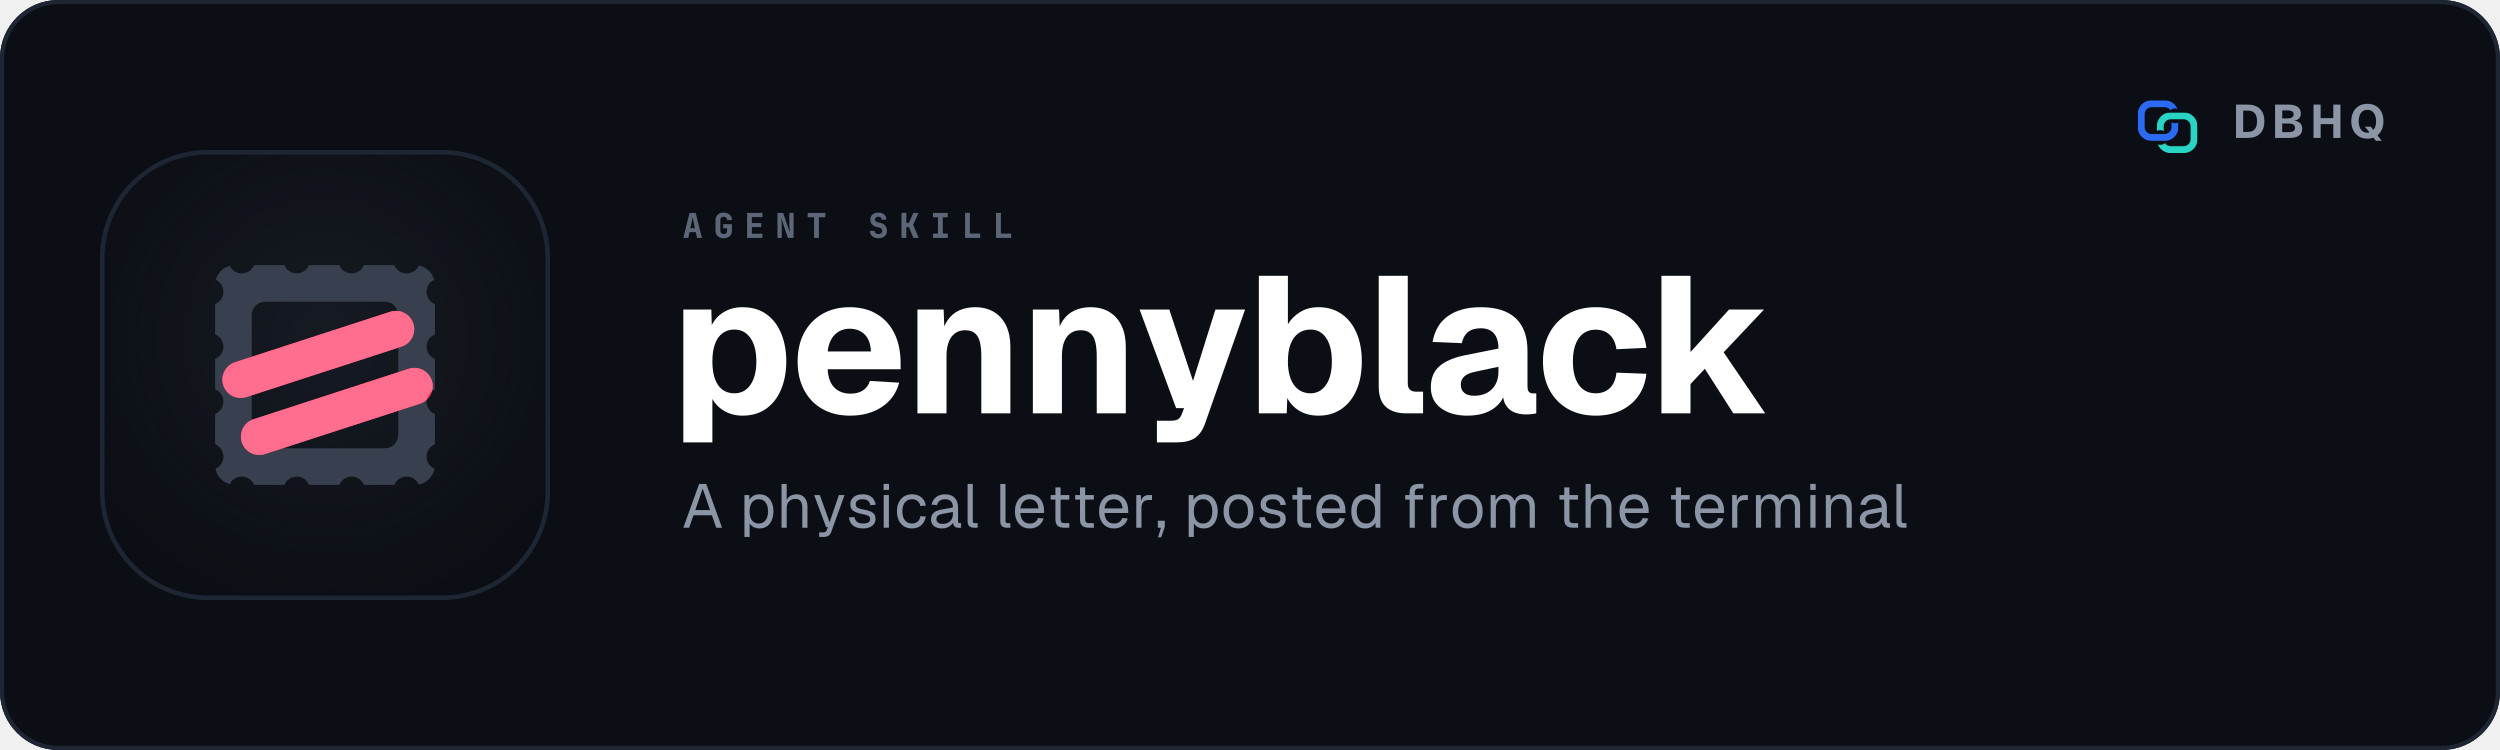
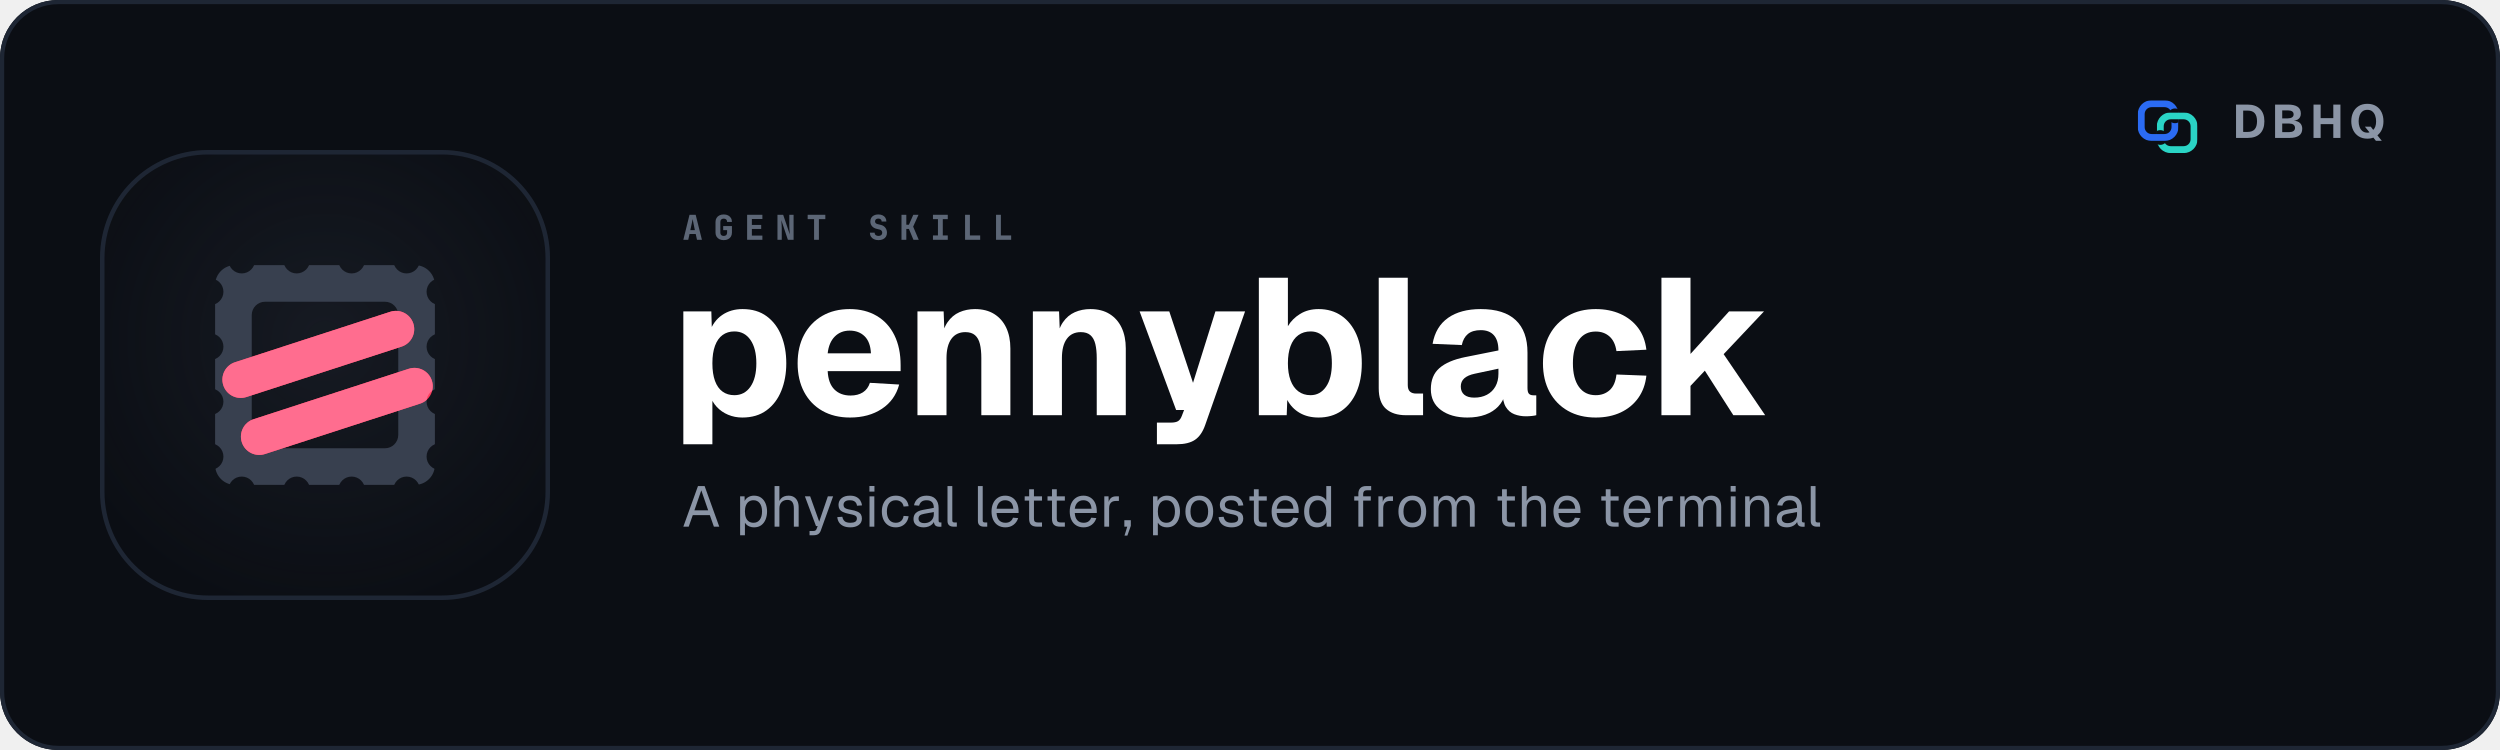
<svg xmlns="http://www.w3.org/2000/svg" viewBox="0 0 1200 360" width="1200" height="360">
  <path d="M28,0 H1172 A28,28 0 0 1 1200,28 V332 A28,28 0 0 1 1172,360 H28 A28,28 0 0 1 0,332 V28 A28,28 0 0 1 28,0 Z" fill="#0B0E14" />
  <path d="M28,1 H1172 A27,27 0 0 1 1199,28 V332 A27,27 0 0 1 1172,359 H28 A27,27 0 0 1 1,332 V28 A27,27 0 0 1 28,1 Z" fill="none" stroke="#1E2634" stroke-width="2" />
  <g transform="translate(48,72.0) scale(1.08)">
    <defs>
      <radialGradient id="bloom-1155" cx="0.5" cy="0.42" r="0.62">
        <stop offset="0" stop-color="#38404F" stop-opacity="0.242" />
        <stop offset="1" stop-color="#38404F" stop-opacity="0" />
      </radialGradient>
    </defs>
    <path d="M48,0 H152 A48,48 0 0 1 200,48 V152 A48,48 0 0 1 152,200 H48 A48,48 0 0 1 0,152 V48 A48,48 0 0 1 48,0 Z" fill="#0B0E14" />
    <path d="M48,0 H152 A48,48 0 0 1 200,48 V152 A48,48 0 0 1 152,200 H48 A48,48 0 0 1 0,152 V48 A48,48 0 0 1 48,0 Z" fill="url(#bloom-1155)" />
    <path d="M48,1 H152 A47,47 0 0 1 199,48 V152 A47,47 0 0 1 152,199 H48 A47,47 0 0 1 1,152 V48 A47,47 0 0 1 48,1 Z" fill="none" stroke="#1E2634" stroke-width="2" />
    <g transform="translate(26.0,26.0) scale(0.74)">
      <defs>
        <mask id="perf-1155">
          <rect width="200" height="200" fill="white" />
          <circle cx="50" cy="31" r="8" fill="black" />
          <circle cx="50" cy="169" r="8" fill="black" />
          <circle cx="31" cy="50" r="8" fill="black" />
          <circle cx="169" cy="50" r="8" fill="black" />
          <circle cx="83" cy="31" r="8" fill="black" />
          <circle cx="83" cy="169" r="8" fill="black" />
          <circle cx="31" cy="83" r="8" fill="black" />
          <circle cx="169" cy="83" r="8" fill="black" />
          <circle cx="116" cy="31" r="8" fill="black" />
          <circle cx="116" cy="169" r="8" fill="black" />
          <circle cx="31" cy="116" r="8" fill="black" />
          <circle cx="169" cy="116" r="8" fill="black" />
          <circle cx="149" cy="31" r="8" fill="black" />
          <circle cx="149" cy="169" r="8" fill="black" />
          <circle cx="31" cy="149" r="8" fill="black" />
          <circle cx="169" cy="149" r="8" fill="black" />
        </mask>
        <clipPath id="clip-1155">
          <path d="M46,34 H154 A12,12 0 0 1 166,46 V154 A12,12 0 0 1 154,166 H46 A12,12 0 0 1 34,154 V46 A12,12 0 0 1 46,34 Z" />
        </clipPath>
      </defs>
      <g mask="url(#perf-1155)">
        <path fill-rule="evenodd" d="M46,34 H154 A12,12 0 0 1 166,46 V154 A12,12 0 0 1 154,166 H46 A12,12 0 0 1 34,154 V46 A12,12 0 0 1 46,34 Z M64,56 H136 A8,8 0 0 1 144,64 V136 A8,8 0 0 1 136,144 H64 A8,8 0 0 1 56,136 V64 A8,8 0 0 1 64,56 Z" fill="#38404F" />
      </g>
      <g transform="rotate(-18 100 100)" fill="#FF3B5C">
        <path d="M51,76 H149 A11,11 0 0 1 160,87 V87 A11,11 0 0 1 149,98 H51 A11,11 0 0 1 40,87 V87 A11,11 0 0 1 51,76 Z" />
        <path d="M51,112 H149 A11,11 0 0 1 160,123 V123 A11,11 0 0 1 149,134 H51 A11,11 0 0 1 40,123 V123 A11,11 0 0 1 51,112 Z" />
      </g>
      <g clip-path="url(#clip-1155)" mask="url(#perf-1155)">
        <g transform="rotate(-18 100 100)" fill="#FF6D8F">
          <path d="M51,76 H149 A11,11 0 0 1 160,87 V87 A11,11 0 0 1 149,98 H51 A11,11 0 0 1 40,87 V87 A11,11 0 0 1 51,76 Z" />
          <path d="M51,112 H149 A11,11 0 0 1 160,123 V123 A11,11 0 0 1 149,134 H51 A11,11 0 0 1 40,123 V123 A11,11 0 0 1 51,112 Z" />
        </g>
      </g>
    </g>
  </g>
-   <g transform="translate(328,114.2)">
+   <g transform="translate(328,115.1)">
    <g fill="#5C6676" transform="translate(-0.473,0) scale(0.01644,-0.01644)">
      <g transform="translate(0.00,0)">
        <path d="M28.766 0 209.423 730H389.029L571.234 0H427.573L390.615 169.368H209.535L172.577 0ZM233.481 282.74H365.67L327.506 466.122Q319.151 508.038 311.425 546.367Q303.699 584.695 300 604.49Q296.301 584.695 289.425 546.791Q282.548 508.887 273.343 467.122Z" />
      </g>
      <g transform="translate(904.17,0)">
        <path d="M304.425 -10Q232.054 -10 178.034 17.123Q124.013 44.247 94.115 93.446Q64.218 142.644 64.218 208.494V521.506Q64.218 588.356 94.115 637.054Q124.013 685.753 178.034 712.877Q232.054 740 304.425 740Q376.795 740 430.316 712.801Q483.837 685.603 513.659 637.096Q543.481 588.59 543.481 521.506H402.519Q402.519 568.218 376.656 592.799Q350.793 617.381 303.842 617.381Q256.891 617.381 231.035 592.702Q205.18 568.023 205.18 521.657V208.494Q205.18 162.697 231.035 137.583Q256.891 112.468 303.842 112.468Q350.793 112.468 376.656 137.583Q402.519 162.697 402.519 208.494V281.314H288.494V401.535H543.481V208.494Q543.481 142.442 513.659 93.42Q483.837 44.397 430.316 17.199Q376.795 -10 304.425 -10Z" />
      </g>
      <g transform="translate(1808.33,0)">
        <path d="M83.013 0V730H528.494V607.23H221.276V433.891H493.494V316.519H221.276V122.77H528.494V0Z" />
      </g>
      <g transform="translate(2712.50,0)">
        <path d="M64.519 0V730H231.234L425.356 155.962Q422.506 191.154 418.732 237.847Q414.958 284.539 412.609 331.834Q410.26 379.129 410.26 413.43V730H535.481V0H368.766L176.494 574.038Q179.343 543.243 182.192 500.373Q185.042 457.503 187.391 413.181Q189.74 368.858 189.74 333.557V0Z" />
      </g>
      <g transform="translate(3616.67,0)">
        <path d="M229.519 0V602.984H42.26V730H557.74V602.984H370.481V0Z" />
      </g>
      <g transform="translate(4520.83,0)">
        <path d="" />
      </g>
      <g transform="translate(5425.00,0)">
        <path d="M302.301 -10Q226.356 -10 169.609 16.699Q112.862 43.397 81.814 92.596Q50.766 141.795 50.766 208.494H188.33Q188.33 164.481 219.261 138.475Q250.192 112.468 302.301 112.468Q353.26 112.468 382.191 137.851Q411.122 163.234 411.122 205.096Q411.122 238.054 392.293 263.76Q373.465 289.465 337.109 298.067L244.795 320.573Q161.356 340.573 112.513 397.17Q63.67 453.766 63.67 532.26Q63.67 596.205 91.793 642.753Q119.917 689.301 172.437 714.651Q224.958 740 296.151 740Q368.343 740 420.939 714.651Q473.535 689.301 502.659 642.828Q531.782 596.356 531.782 533.41H394.218Q394.218 573.218 367.862 596.224Q341.506 619.23 296.151 619.23Q251.644 619.23 226.289 596.649Q200.933 574.067 200.933 536.808Q200.933 506.151 219.46 486.569Q237.987 466.987 271.891 458.535L367.205 435.878Q451.247 416.728 500.24 354.433Q549.234 292.138 549.234 205.096Q549.234 140.247 519.186 91.548Q489.138 42.849 433.542 16.425Q377.946 -10 302.301 -10Z" />
      </g>
      <g transform="translate(6329.17,0)">
        <path d="M69.067 0V730H210.029V439.782H285.753L413.779 730H566.138L409.77 383.946L572.74 0H417.929L286.151 316.615H210.029V0Z" />
      </g>
      <g transform="translate(7233.33,0)">
        <path d="M83.766 0V127.016H229.368V602.984H83.766V730H516.234V602.984H370.632V127.016H516.234V0Z" />
      </g>
      <g transform="translate(8137.50,0)">
        <path d="M117.26 0V730H258.221V127.016H558.494V0Z" />
      </g>
      <g transform="translate(9041.67,0)">
        <path d="M117.26 0V730H258.221V127.016H558.494V0Z" />
      </g>
    </g>
  </g>
-   <g transform="translate(328,198.4)">
+   <g transform="translate(328,199.3)">
    <g fill="#FFFFFF" transform="translate(-6.098,0) scale(0.09296,-0.09296)">
      <g transform="translate(0.00,0)">
        <path d="M65.601 -150V536H210.198L213.398 422.6L200.798 428Q220.798 486.4 265.798 517.2Q310.798 548 371.198 548Q445.998 548 496.198 510.8Q546.398 473.6 571.798 410.3Q597.198 347 597.198 268Q597.198 189.6 571.498 126Q545.798 62.4 495.298 25.2Q444.798 -12 369.998 -12Q330.798 -12 296.798 2.3Q262.798 16.6 238.298 42.8Q213.798 69 202.998 104.8L215.598 112.8V-150ZM328.999 103.399Q381.8 103.399 412.2 147.299Q442.601 191.199 442.601 268Q442.601 344.801 412.2 388.701Q381.8 432.601 328.999 432.601Q293.799 432.601 268.399 414.201Q242.998 395.801 229.298 359.001Q215.598 322.2 215.598 268Q215.598 213.799 229.098 176.999Q242.598 140.199 268.199 121.799Q293.799 103.399 328.999 103.399Z" />
      </g>
      <g transform="translate(618.94,0)">
        <path d="M307.399 -12Q225.199 -12 164.4 22.6Q103.6 57.2 70.2 120.3Q36.8 183.4 36.8 268Q36.8 352.6 70.2 415.2Q103.6 477.8 164 512.9Q224.399 548 305.799 548Q385.599 548 444.898 513.1Q504.198 478.2 536.398 413.2Q568.598 348.2 568.598 258V227.6H191.998Q195.198 164.2 226.698 132.899Q258.198 101.599 309.799 101.599Q348 101.599 373.7 117.999Q399.4 134.399 410 167.2L561.198 158.4Q539.598 77.8 471.798 32.9Q403.999 -12 307.399 -12ZM191.998 319.6H415.4Q412.4 378.6 382.6 407.701Q352.8 436.801 305.799 436.801Q259.198 436.801 228.698 406.201Q198.198 375.6 191.998 319.6Z" />
      </g>
      <g transform="translate(1208.88,0)">
        <path d="M65.601 0V536H200.798L206.798 378.801L188.398 383.601Q195.999 443.8 220.699 479.7Q245.399 515.6 282.099 531.8Q318.798 548 362.798 548Q420.798 548 461.498 522.8Q502.198 497.6 523.798 452.1Q545.398 406.6 545.398 344.6V0H395.401V294.801Q395.401 337.801 388.101 367.701Q380.801 397.601 362.7 413.302Q344.6 429.002 313 429.002Q266.399 429.002 240.998 394.401Q215.598 359.801 215.598 294.801V0Z" />
      </g>
      <g transform="translate(1804.82,0)">
        <path d="M65.601 0V536H200.798L206.798 378.801L188.398 383.601Q195.999 443.8 220.699 479.7Q245.399 515.6 282.099 531.8Q318.798 548 362.798 548Q420.798 548 461.498 522.8Q502.198 497.6 523.798 452.1Q545.398 406.6 545.398 344.6V0H395.401V294.801Q395.401 337.801 388.101 367.701Q380.801 397.601 362.7 413.302Q344.6 429.002 313 429.002Q266.399 429.002 240.998 394.401Q215.598 359.801 215.598 294.801V0Z" />
      </g>
      <g transform="translate(2400.76,0)">
        <path d="M110.2 -150V-38.202H181.399Q206.999 -38.202 219.299 -30.602Q231.599 -23.001 238.599 -4.001L250.4 26.799H209.4L20.8 536H173.998L296.599 167.197L412.2 536H565.398L359.398 -50.801Q340.798 -104 306.898 -127Q272.998 -150 212.198 -150Z" />
      </g>
      <g transform="translate(2971.70,0)">
        <path d="M373.998 -12Q317.798 -12 276.598 11.9Q235.398 35.8 212.398 78.8L209.398 0H65.601V710H215.598V459.6Q237.398 497.4 278.198 522.7Q318.998 548 373.998 548Q442.198 548 492.298 513.4Q542.398 478.8 569.798 415.9Q597.198 353 597.198 268Q597.198 183 569.798 120.1Q542.398 57.2 492.298 22.6Q442.198 -12 373.998 -12ZM332.399 103.399Q382 103.399 412.3 146.799Q442.601 190.199 442.601 268Q442.601 346.2 412.9 389.401Q383.2 432.601 333.199 432.601Q296.199 432.601 269.599 413.301Q242.998 394.001 229.298 357.201Q215.598 320.4 215.598 268Q215.598 217 229.298 179.999Q242.998 142.999 269.399 123.199Q295.799 103.399 332.399 103.399Z" />
      </g>
      <g transform="translate(3590.64,0)">
        <path d="M205.599 0Q140.4 0 103 33Q65.601 65.999 65.601 139.598V710H215.598V155.598Q215.598 132.398 226.798 122.098Q237.998 111.798 258.797 111.798H294.598V0Z" />
      </g>
      <g transform="translate(3888.58,0)">
        <path d="M225.4 -12Q141.6 -12 89.2 26.6Q36.8 65.2 36.8 134.4Q36.8 204.8 81.3 243.5Q125.8 282.2 213.4 300L385.801 334.4Q385.801 386.4 362.4 412.801Q339 439.201 294.599 439.201Q252.199 439.201 228.298 419.501Q204.398 399.801 196.598 362.2L45.8 368.6Q61.4 457.4 125.8 502.7Q190.2 548 294.599 548Q414.598 548 475.198 490.8Q535.798 433.6 535.798 323.6V141.199Q535.798 118.399 543.498 110.599Q551.198 102.799 566.198 102.799H581.198V0Q574.198 -2.2 558.598 -3.9Q542.999 -5.6 527.599 -5.6Q495.799 -5.6 468.199 5Q440.599 15.6 423.999 42.5Q407.4 69.4 407.4 118.4L419.8 108Q410.4 72.2 384.6 45Q358.8 17.8 318.5 2.9Q278.2 -12 225.4 -12ZM260.999 90.799Q298.399 90.799 326.3 105.599Q354.2 120.399 370 148.1Q385.801 175.8 385.801 214.4V240.401L264.198 214.4Q227.598 206.8 209.498 190.5Q191.398 174.2 191.398 148.4Q191.398 120.999 209.198 105.899Q226.998 90.799 260.999 90.799Z" />
      </g>
      <g transform="translate(4467.52,0)">
        <path d="M309.199 -12Q226.799 -12 165.7 22.6Q104.6 57.2 70.7 120.3Q36.8 183.4 36.8 268Q36.8 352.6 70.7 415.2Q104.6 477.8 165.7 512.9Q226.799 548 309.199 548Q380.399 548 436.598 522.9Q492.798 497.8 527.898 451.1Q562.998 404.401 570.798 338.201L416.2 331.001Q409 381.001 380.4 406.501Q351.8 432.001 309.199 432.001Q252.998 432.001 222.198 388.801Q191.398 345.6 191.398 268Q191.398 189.799 222.198 146.599Q252.998 103.399 309.199 103.399Q352.4 103.399 381.3 129.499Q410.2 155.599 416.2 210.199L570.798 204.199Q563.598 137.999 529.098 89.4Q494.598 40.8 438.398 14.4Q382.199 -12 309.199 -12Z" />
      </g>
      <g transform="translate(5050.45,0)">
        <path d="M65.601 0V710H215.598V316.397L414.8 536H595.198L386.797 315.2L601.198 0H436.8L289.599 230.001L215.598 151.199V0Z" />
      </g>
    </g>
  </g>
-   <g transform="translate(328,253.3)">
-     <g fill="#8B95A6" transform="translate(-0.592,0) scale(0.02958,-0.02958)">
+   <g transform="translate(328,252.8)">
+     <g fill="#8B95A6" transform="translate(-0.549,0) scale(0.02746,-0.02746)">
      <g transform="translate(0.00,0)">
        <path d="M20 0 276 710H392L648 0H554L483 202H185L114 0ZM214 286H454L334 635Z" />
      </g>
-       <g transform="translate(674.76,0)">
-         <path d="" />
-       </g>
-       <g transform="translate(931.52,0)">
+       <g transform="translate(675.28,0)">
+         <path d="" />
+       </g>
+       <g transform="translate(932.56,0)">
        <path d="M80 -150V530H158L160 416L148 422Q168 481 214.5 511.5Q261 542 322 542Q401 542 451.5 503.0Q502 464 526.5 401.0Q551 338 551 265Q551 192 526.5 129.0Q502 66 451.5 27.0Q401 -12 322 -12Q281 -12 245.5 2.0Q210 16 185.5 41.0Q161 66 152 100L164 114V-150ZM314 68Q383 68 423.0 120.0Q463 172 463 265Q463 358 423.0 410.0Q383 462 314 462Q268 462 234.5 440.0Q201 418 182.5 374.0Q164 330 164 265Q164 200 182.0 156.0Q200 112 234.0 90.0Q268 68 314 68Z" />
      </g>
-       <g transform="translate(1533.29,0)">
+       <g transform="translate(1534.85,0)">
        <path d="M80 0V710H164V413L154 415Q164 459 188.0 487.0Q212 515 247.0 528.5Q282 542 324 542Q381 542 420.5 516.5Q460 491 480.5 445.5Q501 400 501 341V0H417V317Q417 394 389.5 431.0Q362 468 306 468Q242 468 203.0 429.0Q164 390 164 316V0Z" />
      </g>
-       <g transform="translate(2121.05,0)">
+       <g transform="translate(2123.13,0)">
        <path d="M103 -150V-76H164Q192 -76 205.5 -67.5Q219 -59 226 -40L245 10H216L22 530H114L272 88L423 530H515L300 -67Q285 -110 255.0 -130.0Q225 -150 172 -150Z" />
      </g>
-       <g transform="translate(2664.81,0)">
+       <g transform="translate(2667.41,0)">
        <path d="M273 -12Q200 -12 150.5 11.0Q101 34 74.5 74.5Q48 115 44 167L132 173Q140 125 171.5 96.5Q203 68 273 68Q327 68 356.5 85.5Q386 103 386 142Q386 163 376.5 177.0Q367 191 339.0 201.5Q311 212 257 222Q183 236 141.0 257.0Q99 278 82.0 308.0Q65 338 65 380Q65 451 117.5 496.5Q170 542 266 542Q336 542 380.5 517.5Q425 493 448.0 454.0Q471 415 476 372L388 366Q386 391 373.0 413.0Q360 435 334.0 448.5Q308 462 264 462Q207 462 180.0 440.0Q153 418 153 384Q153 358 163.5 341.5Q174 325 200.5 314.5Q227 304 273 296Q351 283 395.0 263.0Q439 243 456.5 213.5Q474 184 474 142Q474 69 417.5 28.5Q361 -12 273 -12Z" />
      </g>
-       <g transform="translate(3191.57,0)">
+       <g transform="translate(3194.69,0)">
        <path d="M80 0V530H164V0ZM78 613V711H166V613Z" />
      </g>
-       <g transform="translate(3442.33,0)">
+       <g transform="translate(3445.97,0)">
        <path d="M287 -12Q213 -12 158.5 22.0Q104 56 74.0 118.5Q44 181 44 265Q44 349 74.0 411.0Q104 473 158.5 507.5Q213 542 287 542Q348 542 395.5 520.5Q443 499 473.0 458.0Q503 417 512 358L424 352Q415 405 378.0 433.5Q341 462 287 462Q214 462 173.0 409.5Q132 357 132 265Q132 173 173.0 120.5Q214 68 287 68Q341 68 378.0 98.0Q415 128 424 188L512 182Q503 123 473.0 79.5Q443 36 395.5 12.0Q348 -12 287 -12Z" />
      </g>
-       <g transform="translate(3995.10,0)">
+       <g transform="translate(3999.26,0)">
        <path d="M223 -12Q141 -12 92.5 26.0Q44 64 44 132Q44 200 84.0 239.0Q124 278 211 294L399 329Q399 396 367.5 429.0Q336 462 273 462Q218 462 186.0 437.5Q154 413 142 367L53 374Q68 449 125.5 495.5Q183 542 273 542Q375 542 429.0 484.5Q483 427 483 326V107Q483 89 489.5 81.5Q496 74 511 74H532V0Q528 -1 519.0 -1.5Q510 -2 500 -2Q464 -2 441.5 9.5Q419 21 409.0 45.5Q399 70 399 110L409 108Q402 74 375.0 46.5Q348 19 308.0 3.5Q268 -12 223 -12ZM231 62Q284 62 321.5 82.5Q359 103 379.0 138.5Q399 174 399 218V256L227 224Q173 214 152.5 193.5Q132 173 132 140Q132 103 158.5 82.5Q185 62 231 62Z" />
      </g>
-       <g transform="translate(4552.86,0)">
+       <g transform="translate(4557.54,0)">
        <path d="M184 0Q138 0 109.0 24.0Q80 48 80 100V710H164V107Q164 91 172.5 82.5Q181 74 197 74H243V0Z" />
      </g>
-       <g transform="translate(4826.62,0)">
-         <path d="" />
-       </g>
-       <g transform="translate(5083.38,0)">
+       <g transform="translate(4831.82,0)">
+         <path d="" />
+       </g>
+       <g transform="translate(5089.10,0)">
        <path d="M184 0Q138 0 109.0 24.0Q80 48 80 100V710H164V107Q164 91 172.5 82.5Q181 74 197 74H243V0Z" />
      </g>
-       <g transform="translate(5357.14,0)">
-         <path d="M287 -12Q212 -12 157.5 22.0Q103 56 73.5 118.5Q44 181 44 265Q44 349 73.5 411.0Q103 473 156.5 507.5Q210 542 283 542Q352 542 405.0 509.5Q458 477 487.5 415.0Q517 353 517 264V239H132Q137 154 177.5 111.0Q218 68 287 68Q339 68 372.5 92.5Q406 117 419 157L509 150Q488 79 429.5 33.5Q371 -12 287 -12ZM132 313H425Q419 390 380.5 426.0Q342 462 283 462Q222 462 182.5 424.5Q143 387 132 313Z" />
-       </g>
-       <g transform="translate(5924.90,0)">
-         <path d="M274 0Q202 0 167.5 33.0Q133 66 133 136V654H217V138Q217 102 233.0 88.0Q249 74 282 74H358V0ZM55 456V530H358V456Z" />
-       </g>
-       <g transform="translate(6323.67,0)">
-         <path d="M274 0Q202 0 167.5 33.0Q133 66 133 136V654H217V138Q217 102 233.0 88.0Q249 74 282 74H358V0ZM55 456V530H358V456Z" />
-       </g>
-       <g transform="translate(6722.43,0)">
-         <path d="M287 -12Q212 -12 157.5 22.0Q103 56 73.5 118.5Q44 181 44 265Q44 349 73.5 411.0Q103 473 156.5 507.5Q210 542 283 542Q352 542 405.0 509.5Q458 477 487.5 415.0Q517 353 517 264V239H132Q137 154 177.5 111.0Q218 68 287 68Q339 68 372.5 92.5Q406 117 419 157L509 150Q488 79 429.5 33.5Q371 -12 287 -12ZM132 313H425Q419 390 380.5 426.0Q342 462 283 462Q222 462 182.5 424.5Q143 387 132 313Z" />
-       </g>
-       <g transform="translate(7290.19,0)">
+       <g transform="translate(5363.38,0)">
+         <path d="M287 -12Q212 -12 157.5 22.0Q103 56 73.5 118.5Q44 181 44 265Q44 349 73.5 411.0Q103 473 156.5 507.5Q210 542 283 542Q352 542 405.0 509.5Q458 477 487.5 415.0Q517 353 517 264V239H132Q137 154 177.5 111.0Q218 68 287 68Q339 68 372.5 92.5Q406 117 419 157L509 150Q488 79 429.5 33.5Q371 -12 287 -12ZM132 313H425Q419 390 380.5 426.0Q342 462 283 462Q222 462 182.5 424.5Q143 387 132 313Z" />
+       </g>
+       <g transform="translate(5931.67,0)">
+         <path d="M274 0Q202 0 167.5 33.0Q133 66 133 136V654H217V138Q217 102 233.0 88.0Q249 74 282 74H358V0ZM55 456V530H358V456Z" />
+       </g>
+       <g transform="translate(6330.95,0)">
+         <path d="M274 0Q202 0 167.5 33.0Q133 66 133 136V654H217V138Q217 102 233.0 88.0Q249 74 282 74H358V0ZM55 456V530H358V456Z" />
+       </g>
+       <g transform="translate(6730.23,0)">
+         <path d="M287 -12Q212 -12 157.5 22.0Q103 56 73.5 118.5Q44 181 44 265Q44 349 73.5 411.0Q103 473 156.5 507.5Q210 542 283 542Q352 542 405.0 509.5Q458 477 487.5 415.0Q517 353 517 264V239H132Q137 154 177.5 111.0Q218 68 287 68Q339 68 372.5 92.5Q406 117 419 157L509 150Q488 79 429.5 33.5Q371 -12 287 -12ZM132 313H425Q419 390 380.5 426.0Q342 462 283 462Q222 462 182.5 424.5Q143 387 132 313Z" />
+       </g>
+       <g transform="translate(7298.51,0)">
        <path d="M80 0V530H154L158 396L150 399Q160 467 193.5 498.5Q227 530 283 530H335V450H284Q244 450 217.5 435.5Q191 421 177.5 392.5Q164 364 164 320V0Z" />
      </g>
-       <g transform="translate(7675.95,0)">
+       <g transform="translate(7684.79,0)">
        <path d="M47 -156 95 0H44V113H157V14L97 -156Z" />
      </g>
-       <g transform="translate(7883.71,0)">
-         <path d="" />
-       </g>
-       <g transform="translate(8140.48,0)">
+       <g transform="translate(7893.08,0)">
+         <path d="" />
+       </g>
+       <g transform="translate(8150.36,0)">
        <path d="M80 -150V530H158L160 416L148 422Q168 481 214.5 511.5Q261 542 322 542Q401 542 451.5 503.0Q502 464 526.5 401.0Q551 338 551 265Q551 192 526.5 129.0Q502 66 451.5 27.0Q401 -12 322 -12Q281 -12 245.5 2.0Q210 16 185.5 41.0Q161 66 152 100L164 114V-150ZM314 68Q383 68 423.0 120.0Q463 172 463 265Q463 358 423.0 410.0Q383 462 314 462Q268 462 234.5 440.0Q201 418 182.5 374.0Q164 330 164 265Q164 200 182.0 156.0Q200 112 234.0 90.0Q268 68 314 68Z" />
      </g>
-       <g transform="translate(8742.24,0)">
+       <g transform="translate(8752.64,0)">
        <path d="M287 -12Q214 -12 159.0 22.0Q104 56 74.0 118.5Q44 181 44 265Q44 350 74.0 412.0Q104 474 159.0 508.0Q214 542 287 542Q360 542 414.5 508.0Q469 474 499.0 412.0Q529 350 529 265Q529 181 499.0 118.5Q469 56 414.5 22.0Q360 -12 287 -12ZM287 68Q360 68 400.5 120.5Q441 173 441 265Q441 357 400.5 409.5Q360 462 287 462Q214 462 173.0 409.5Q132 357 132 265Q132 173 173.0 120.5Q214 68 287 68Z" />
      </g>
-       <g transform="translate(9322.00,0)">
+       <g transform="translate(9332.92,0)">
        <path d="M273 -12Q200 -12 150.5 11.0Q101 34 74.5 74.5Q48 115 44 167L132 173Q140 125 171.5 96.5Q203 68 273 68Q327 68 356.5 85.5Q386 103 386 142Q386 163 376.5 177.0Q367 191 339.0 201.5Q311 212 257 222Q183 236 141.0 257.0Q99 278 82.0 308.0Q65 338 65 380Q65 451 117.5 496.5Q170 542 266 542Q336 542 380.5 517.5Q425 493 448.0 454.0Q471 415 476 372L388 366Q386 391 373.0 413.0Q360 435 334.0 448.5Q308 462 264 462Q207 462 180.0 440.0Q153 418 153 384Q153 358 163.5 341.5Q174 325 200.5 314.5Q227 304 273 296Q351 283 395.0 263.0Q439 243 456.5 213.5Q474 184 474 142Q474 69 417.5 28.5Q361 -12 273 -12Z" />
      </g>
-       <g transform="translate(9848.76,0)">
-         <path d="M274 0Q202 0 167.5 33.0Q133 66 133 136V654H217V138Q217 102 233.0 88.0Q249 74 282 74H358V0ZM55 456V530H358V456Z" />
-       </g>
-       <g transform="translate(10247.52,0)">
-         <path d="M287 -12Q212 -12 157.5 22.0Q103 56 73.5 118.5Q44 181 44 265Q44 349 73.5 411.0Q103 473 156.5 507.5Q210 542 283 542Q352 542 405.0 509.5Q458 477 487.5 415.0Q517 353 517 264V239H132Q137 154 177.5 111.0Q218 68 287 68Q339 68 372.5 92.5Q406 117 419 157L509 150Q488 79 429.5 33.5Q371 -12 287 -12ZM132 313H425Q419 390 380.5 426.0Q342 462 283 462Q222 462 182.5 424.5Q143 387 132 313Z" />
-       </g>
-       <g transform="translate(10815.29,0)">
+       <g transform="translate(9860.21,0)">
+         <path d="M274 0Q202 0 167.5 33.0Q133 66 133 136V654H217V138Q217 102 233.0 88.0Q249 74 282 74H358V0ZM55 456V530H358V456Z" />
+       </g>
+       <g transform="translate(10259.49,0)">
+         <path d="M287 -12Q212 -12 157.5 22.0Q103 56 73.5 118.5Q44 181 44 265Q44 349 73.5 411.0Q103 473 156.5 507.5Q210 542 283 542Q352 542 405.0 509.5Q458 477 487.5 415.0Q517 353 517 264V239H132Q137 154 177.5 111.0Q218 68 287 68Q339 68 372.5 92.5Q406 117 419 157L509 150Q488 79 429.5 33.5Q371 -12 287 -12ZM132 313H425Q419 390 380.5 426.0Q342 462 283 462Q222 462 182.5 424.5Q143 387 132 313Z" />
+       </g>
+       <g transform="translate(10827.77,0)">
        <path d="M268 -12Q199 -12 148.5 22.0Q98 56 71.0 118.0Q44 180 44 265Q44 350 71.0 412.0Q98 474 148.5 508.0Q199 542 268 542Q321 542 365.0 519.5Q409 497 431 456V710H515V0H439L436 80Q414 37 369.0 12.5Q324 -12 268 -12ZM285 68Q332 68 364.5 92.0Q397 116 414.0 160.5Q431 205 431 265Q431 327 414.0 371.0Q397 415 364.5 438.5Q332 462 285 462Q215 462 173.5 409.5Q132 357 132 265Q132 174 173.5 121.0Q215 68 285 68Z" />
      </g>
-       <g transform="translate(11417.05,0)">
-         <path d="" />
-       </g>
-       <g transform="translate(11673.81,0)">
+       <g transform="translate(11430.05,0)">
+         <path d="" />
+       </g>
+       <g transform="translate(11687.33,0)">
        <path d="M132 0V578Q132 637 166.0 673.5Q200 710 272 710H356V636H278Q247 636 231.5 619.0Q216 602 216 572V0ZM60 456V530H349V456Z" />
      </g>
-       <g transform="translate(12075.57,0)">
+       <g transform="translate(12089.62,0)">
        <path d="M80 0V530H154L158 396L150 399Q160 467 193.5 498.5Q227 530 283 530H335V450H284Q244 450 217.5 435.5Q191 421 177.5 392.5Q164 364 164 320V0Z" />
      </g>
-       <g transform="translate(12461.33,0)">
+       <g transform="translate(12475.90,0)">
        <path d="M287 -12Q214 -12 159.0 22.0Q104 56 74.0 118.5Q44 181 44 265Q44 350 74.0 412.0Q104 474 159.0 508.0Q214 542 287 542Q360 542 414.5 508.0Q469 474 499.0 412.0Q529 350 529 265Q529 181 499.0 118.5Q469 56 414.5 22.0Q360 -12 287 -12ZM287 68Q360 68 400.5 120.5Q441 173 441 265Q441 357 400.5 409.5Q360 462 287 462Q214 462 173.0 409.5Q132 357 132 265Q132 173 173.0 120.5Q214 68 287 68Z" />
      </g>
-       <g transform="translate(13041.10,0)">
+       <g transform="translate(13056.18,0)">
        <path d="M80 0V530H157L160 396L148 400Q157 444 179.5 475.5Q202 507 235.0 524.5Q268 542 308 542Q377 542 420.5 504.0Q464 466 475 398L459 399Q467 445 488.5 476.5Q510 508 544.0 525.0Q578 542 622 542Q679 542 718.0 518.5Q757 495 777.0 450.0Q797 405 797 341V0H713V323Q713 395 685.0 431.5Q657 468 602 468Q565 468 537.5 450.0Q510 432 495.0 398.5Q480 365 480 317V0H396V317Q396 388 371.0 428.0Q346 468 287 468Q250 468 222.5 450.0Q195 432 179.5 398.0Q164 364 164 317V0Z" />
      </g>
-       <g transform="translate(13924.86,0)">
-         <path d="" />
-       </g>
-       <g transform="translate(14181.62,0)">
-         <path d="M274 0Q202 0 167.5 33.0Q133 66 133 136V654H217V138Q217 102 233.0 88.0Q249 74 282 74H358V0ZM55 456V530H358V456Z" />
-       </g>
-       <g transform="translate(14580.38,0)">
+       <g transform="translate(13940.46,0)">
+         <path d="" />
+       </g>
+       <g transform="translate(14197.74,0)">
+         <path d="M274 0Q202 0 167.5 33.0Q133 66 133 136V654H217V138Q217 102 233.0 88.0Q249 74 282 74H358V0ZM55 456V530H358V456Z" />
+       </g>
+       <g transform="translate(14597.03,0)">
        <path d="M80 0V710H164V413L154 415Q164 459 188.0 487.0Q212 515 247.0 528.5Q282 542 324 542Q381 542 420.5 516.5Q460 491 480.5 445.5Q501 400 501 341V0H417V317Q417 394 389.5 431.0Q362 468 306 468Q242 468 203.0 429.0Q164 390 164 316V0Z" />
      </g>
-       <g transform="translate(15168.14,0)">
-         <path d="M287 -12Q212 -12 157.5 22.0Q103 56 73.5 118.5Q44 181 44 265Q44 349 73.5 411.0Q103 473 156.5 507.5Q210 542 283 542Q352 542 405.0 509.5Q458 477 487.5 415.0Q517 353 517 264V239H132Q137 154 177.5 111.0Q218 68 287 68Q339 68 372.5 92.5Q406 117 419 157L509 150Q488 79 429.5 33.5Q371 -12 287 -12ZM132 313H425Q419 390 380.5 426.0Q342 462 283 462Q222 462 182.5 424.5Q143 387 132 313Z" />
-       </g>
-       <g transform="translate(15735.90,0)">
-         <path d="" />
-       </g>
-       <g transform="translate(15992.67,0)">
-         <path d="M274 0Q202 0 167.5 33.0Q133 66 133 136V654H217V138Q217 102 233.0 88.0Q249 74 282 74H358V0ZM55 456V530H358V456Z" />
-       </g>
-       <g transform="translate(16391.43,0)">
-         <path d="M287 -12Q212 -12 157.5 22.0Q103 56 73.5 118.5Q44 181 44 265Q44 349 73.5 411.0Q103 473 156.5 507.5Q210 542 283 542Q352 542 405.0 509.5Q458 477 487.5 415.0Q517 353 517 264V239H132Q137 154 177.5 111.0Q218 68 287 68Q339 68 372.5 92.5Q406 117 419 157L509 150Q488 79 429.5 33.5Q371 -12 287 -12ZM132 313H425Q419 390 380.5 426.0Q342 462 283 462Q222 462 182.5 424.5Q143 387 132 313Z" />
-       </g>
-       <g transform="translate(16959.19,0)">
+       <g transform="translate(15185.31,0)">
+         <path d="M287 -12Q212 -12 157.5 22.0Q103 56 73.5 118.5Q44 181 44 265Q44 349 73.5 411.0Q103 473 156.5 507.5Q210 542 283 542Q352 542 405.0 509.5Q458 477 487.5 415.0Q517 353 517 264V239H132Q137 154 177.5 111.0Q218 68 287 68Q339 68 372.5 92.5Q406 117 419 157L509 150Q488 79 429.5 33.5Q371 -12 287 -12ZM132 313H425Q419 390 380.5 426.0Q342 462 283 462Q222 462 182.5 424.5Q143 387 132 313Z" />
+       </g>
+       <g transform="translate(15753.59,0)">
+         <path d="" />
+       </g>
+       <g transform="translate(16010.87,0)">
+         <path d="M274 0Q202 0 167.5 33.0Q133 66 133 136V654H217V138Q217 102 233.0 88.0Q249 74 282 74H358V0ZM55 456V530H358V456Z" />
+       </g>
+       <g transform="translate(16410.15,0)">
+         <path d="M287 -12Q212 -12 157.5 22.0Q103 56 73.5 118.5Q44 181 44 265Q44 349 73.5 411.0Q103 473 156.5 507.5Q210 542 283 542Q352 542 405.0 509.5Q458 477 487.5 415.0Q517 353 517 264V239H132Q137 154 177.5 111.0Q218 68 287 68Q339 68 372.5 92.5Q406 117 419 157L509 150Q488 79 429.5 33.5Q371 -12 287 -12ZM132 313H425Q419 390 380.5 426.0Q342 462 283 462Q222 462 182.5 424.5Q143 387 132 313Z" />
+       </g>
+       <g transform="translate(16978.44,0)">
        <path d="M80 0V530H154L158 396L150 399Q160 467 193.5 498.5Q227 530 283 530H335V450H284Q244 450 217.5 435.5Q191 421 177.5 392.5Q164 364 164 320V0Z" />
      </g>
-       <g transform="translate(17344.95,0)">
+       <g transform="translate(17364.72,0)">
        <path d="M80 0V530H157L160 396L148 400Q157 444 179.5 475.5Q202 507 235.0 524.5Q268 542 308 542Q377 542 420.5 504.0Q464 466 475 398L459 399Q467 445 488.5 476.5Q510 508 544.0 525.0Q578 542 622 542Q679 542 718.0 518.5Q757 495 777.0 450.0Q797 405 797 341V0H713V323Q713 395 685.0 431.5Q657 468 602 468Q565 468 537.5 450.0Q510 432 495.0 398.5Q480 365 480 317V0H396V317Q396 388 371.0 428.0Q346 468 287 468Q250 468 222.5 450.0Q195 432 179.5 398.0Q164 364 164 317V0Z" />
      </g>
-       <g transform="translate(18228.71,0)">
+       <g transform="translate(18249.00,0)">
        <path d="M80 0V530H164V0ZM78 613V711H166V613Z" />
      </g>
-       <g transform="translate(18479.48,0)">
+       <g transform="translate(18500.28,0)">
        <path d="M80 0V530H157L160 395L150 404Q160 451 185.0 481.5Q210 512 245.5 527.0Q281 542 322 542Q383 542 422.5 515.0Q462 488 481.5 442.5Q501 397 501 341V0H417V317Q417 366 405.5 399.5Q394 433 369.0 450.5Q344 468 304 468Q243 468 203.5 429.5Q164 391 164 317V0Z" />
      </g>
-       <g transform="translate(19067.24,0)">
+       <g transform="translate(19088.56,0)">
        <path d="M223 -12Q141 -12 92.5 26.0Q44 64 44 132Q44 200 84.0 239.0Q124 278 211 294L399 329Q399 396 367.5 429.0Q336 462 273 462Q218 462 186.0 437.5Q154 413 142 367L53 374Q68 449 125.5 495.5Q183 542 273 542Q375 542 429.0 484.5Q483 427 483 326V107Q483 89 489.5 81.5Q496 74 511 74H532V0Q528 -1 519.0 -1.5Q510 -2 500 -2Q464 -2 441.5 9.5Q419 21 409.0 45.5Q399 70 399 110L409 108Q402 74 375.0 46.5Q348 19 308.0 3.5Q268 -12 223 -12ZM231 62Q284 62 321.5 82.5Q359 103 379.0 138.5Q399 174 399 218V256L227 224Q173 214 152.5 193.5Q132 173 132 140Q132 103 158.5 82.5Q185 62 231 62Z" />
      </g>
-       <g transform="translate(19625.00,0)">
+       <g transform="translate(19646.85,0)">
        <path d="M184 0Q138 0 109.0 24.0Q80 48 80 100V710H164V107Q164 91 172.5 82.5Q181 74 197 74H243V0Z" />
      </g>
    </g>
  </g>
  <g transform="translate(1019.659,40) scale(0.208)">
    <defs>
      <mask id="maendorse">
        <rect width="200" height="200" fill="white" />
        <circle cx="126" cy="88" r="17" fill="black" />
      </mask>
      <mask id="mbendorse">
        <rect width="200" height="200" fill="white" />
        <circle cx="92" cy="138" r="17" fill="black" />
      </mask>
    </defs>
    <g transform="translate(-9,-13)">
      <g mask="url(#maendorse)">
        <rect x="48" y="60" width="78" height="78" rx="24" fill="none" stroke="#2B6BF3" stroke-width="16" />
      </g>
      <g mask="url(#mbendorse)">
        <rect x="92" y="88" width="78" height="78" rx="24" fill="none" stroke="#2AD4C5" stroke-width="16" />
      </g>
    </g>
  </g>
  <g transform="translate(1073.3,66.2)">
    <g fill="#8B95A6" transform="translate(-1.668,0) scale(0.02254,-0.02254)">
      <g transform="translate(0.00,0)">
        <path d="M74.001 0V710H318.6Q491.599 710 584.599 617.5Q677.599 525 677.599 354Q677.599 184 586.099 92.0Q494.599 0 324.6 0ZM225.998 127.798H318.6Q422.001 127.798 471.501 183.599Q521.002 239.399 521.002 354.6Q521.002 470.601 471.501 526.401Q422.001 582.202 318.6 582.202H225.998Z" />
      </g>
      <g transform="translate(831.38,0)">
        <path d="M74.001 0V710H350.399Q482.399 710 552.299 663.7Q622.199 617.4 622.199 517.2Q622.199 473 604.299 440.4Q586.398 407.8 551.798 388.9Q517.198 370 467.998 366.4L467.598 367.6Q557.398 362.2 604.798 316.7Q652.199 271.2 652.199 195.6Q652.199 96.8 582.599 48.4Q512.999 0 384.4 0ZM225.998 123.598H376.6Q431.601 123.598 465.101 146.099Q498.601 168.599 498.601 213.799Q498.601 259 465.401 282.4Q432.201 305.801 376.6 305.801H225.998ZM225.998 416.199H345.6Q402 416.199 435.301 437.9Q468.601 459.6 468.601 501.201Q468.601 545.201 436.201 565.801Q403.801 586.402 345.6 586.402H225.998Z" />
      </g>
      <g transform="translate(1649.75,0)">
        <path d="M74.001 0V710H225.998V373.4L158.599 421.199H562.801L495.402 373.4V710H647.399V0H495.402V340.6L562.801 293.401H158.599L225.998 340.6V0Z" />
      </g>
      <g transform="translate(2486.12,0)">
        <path d="M566.599 -61.8 511.799 7Q488.999 -3.6 456.399 -9.8Q423.799 -16 384.599 -16Q279.599 -16 202.7 31.4Q125.8 78.8 83.9 162.5Q42 246.2 42 354Q42 459.8 81.3 543.8Q120.6 627.8 197.4 676.9Q274.2 726 384.599 726Q495.799 726 572.299 676.9Q648.799 627.8 687.898 543.8Q726.998 459.8 726.998 354Q726.998 255.4 693.498 180.3Q659.998 105.199 598.198 55.199L692.198 -61.8ZM384.599 111.798Q398.2 111.798 409.2 113.398Q420.2 114.998 429.6 118.598L331.4 239.799H456.999L509 170.997Q538.8 199.198 554.601 243.699Q570.401 288.199 570.401 354Q570.401 419.201 550.901 474.601Q531.401 530.001 490.4 564.102Q449.4 598.202 384.599 598.202Q319.799 598.202 278.698 564.102Q237.598 530.001 218.098 474.601Q198.597 419.201 198.597 354Q198.597 289.799 218.398 234.399Q238.198 178.999 279.498 145.398Q320.799 111.798 384.599 111.798Z" />
      </g>
    </g>
  </g>
</svg>
